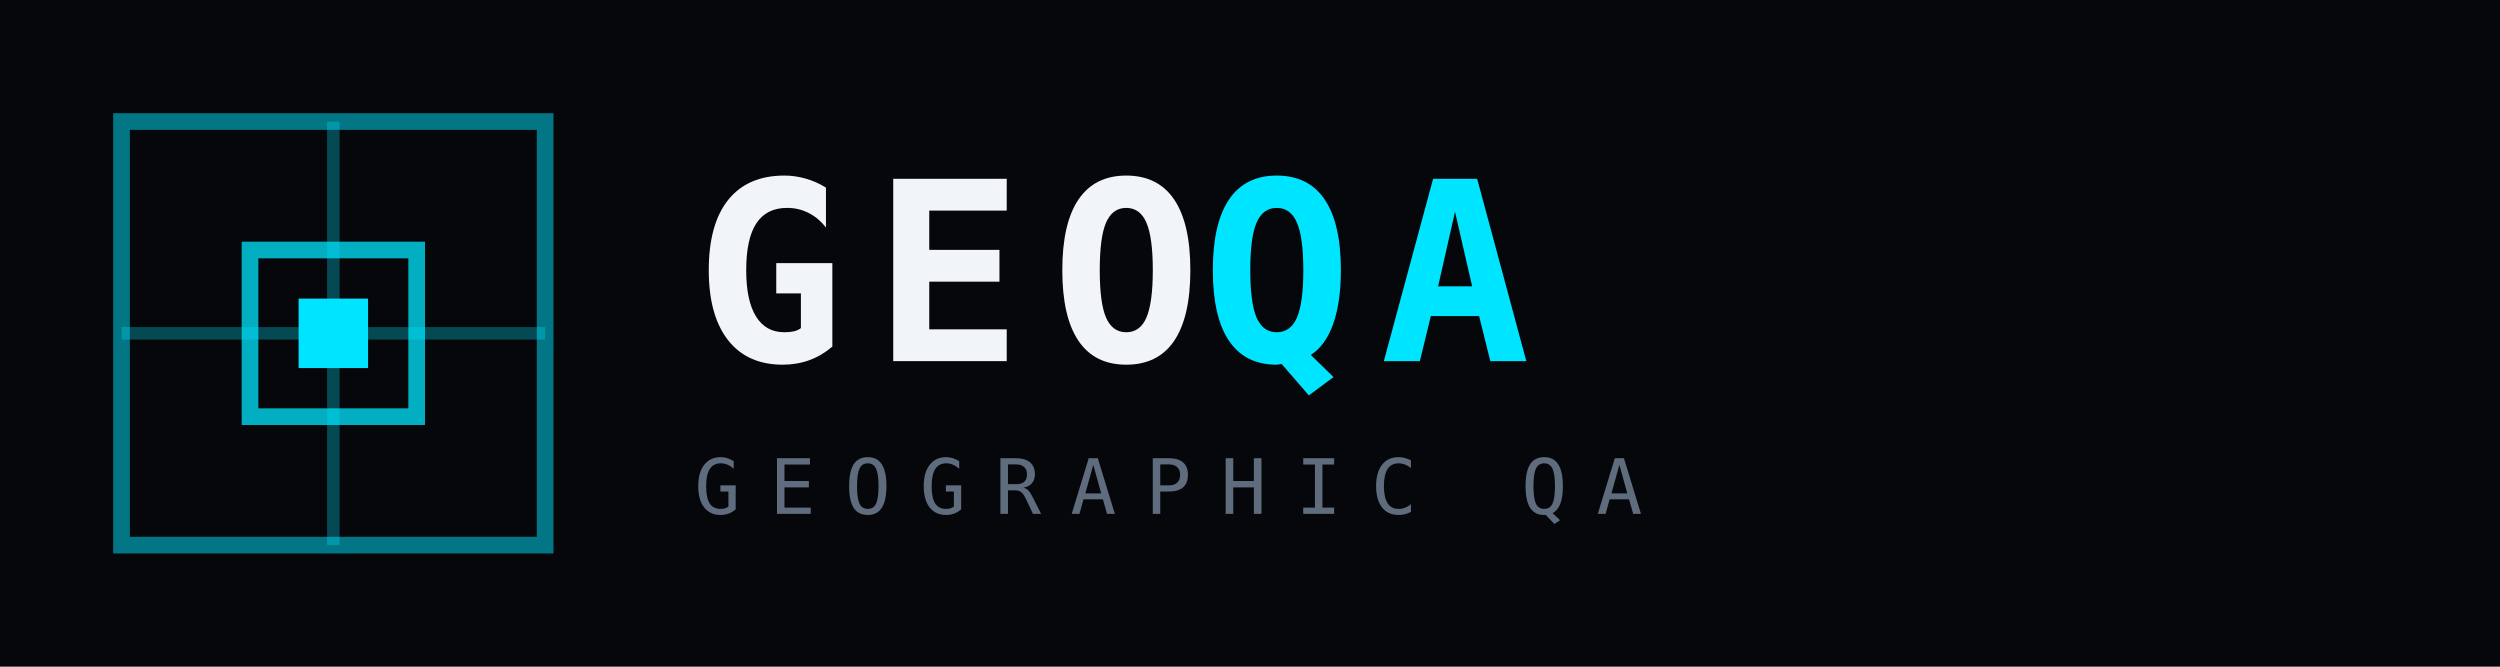
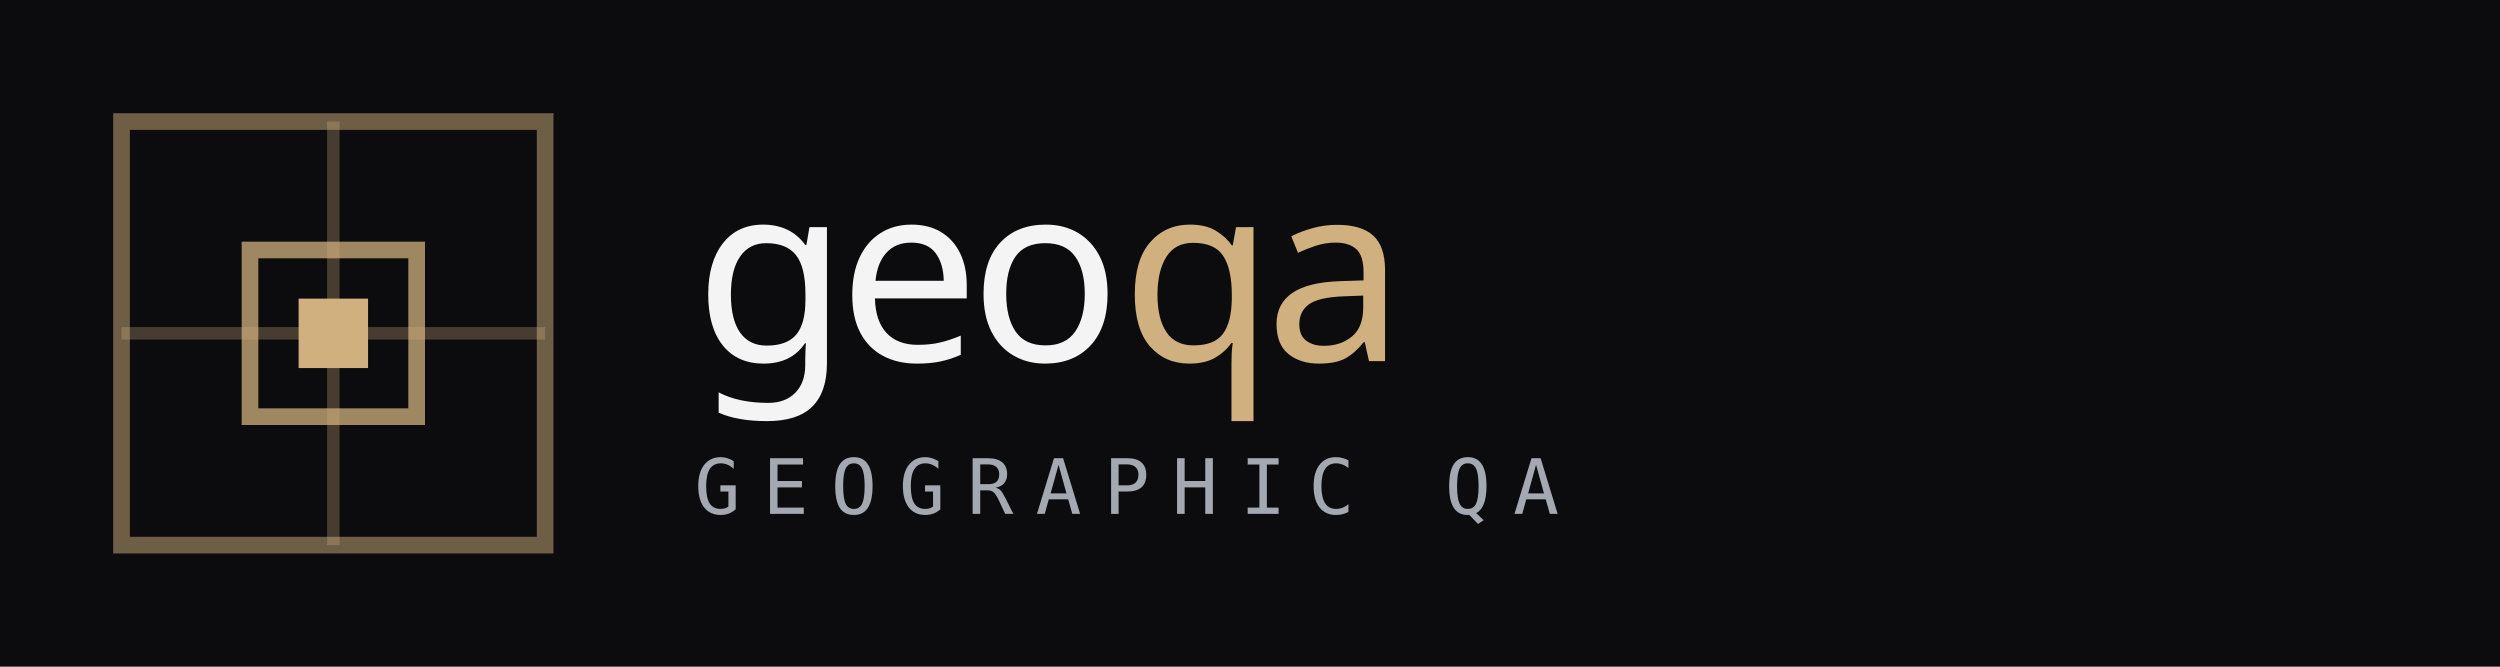
<svg xmlns="http://www.w3.org/2000/svg" viewBox="0 0 360 96" role="img" aria-label="geoqa">
-   <rect width="360" height="96" fill="#05070a" />
+   <rect width="360" height="96" fill="#0c0c0e" />
  <g transform="translate(16 16)" fill="none">
-     <rect x="1.5" y="1.5" width="61" height="61" stroke="#00e5ff" stroke-width="2.4" opacity="0.5" />
-     <path d="M32 1.5v61M1.5 32h61" stroke="#00e5ff" stroke-width="1.8" opacity="0.3" />
-     <rect x="20" y="20" width="24" height="24" stroke="#00e5ff" stroke-width="2.4" opacity="0.75" />
-     <rect x="27" y="27" width="10" height="10" fill="#00e5ff" stroke="none" />
+     <rect x="1.5" y="1.5" width="61" height="61" stroke="#d0b07e" stroke-width="2.4" opacity="0.5" />
+     <path d="M32 1.5v61M1.5 32h61" stroke="#d0b07e" stroke-width="1.8" opacity="0.3" />
+     <rect x="20" y="20" width="24" height="24" stroke="#d0b07e" stroke-width="2.4" opacity="0.75" />
+     <rect x="27" y="27" width="10" height="10" fill="#d0b07e" stroke="none" />
  </g>
-   <text x="100" y="52" fill="#f2f5f8" font-family="ui-monospace, SFMono-Regular, Menlo, Consolas, monospace" font-size="36" font-weight="700" letter-spacing="4">GEO<tspan fill="#00e5ff">QA</tspan>
+   <text x="100" y="52" fill="#f4f4f5" font-family="Familjen Grotesk, Avenir Next, Segoe UI, sans-serif" font-size="36" font-weight="500" letter-spacing="-1.4">geo<tspan fill="#d0b07e">qa</tspan>
  </text>
-   <text x="100" y="74" fill="#5f6c7e" font-family="ui-monospace, SFMono-Regular, Menlo, Consolas, monospace" font-size="11" letter-spacing="4.2">GEOGRAPHIC QA</text>
+   <text x="100" y="74" fill="#a4a8b0" font-family="IBM Plex Mono, ui-monospace, monospace" font-size="11" letter-spacing="3.2">GEOGRAPHIC QA</text>
</svg>
